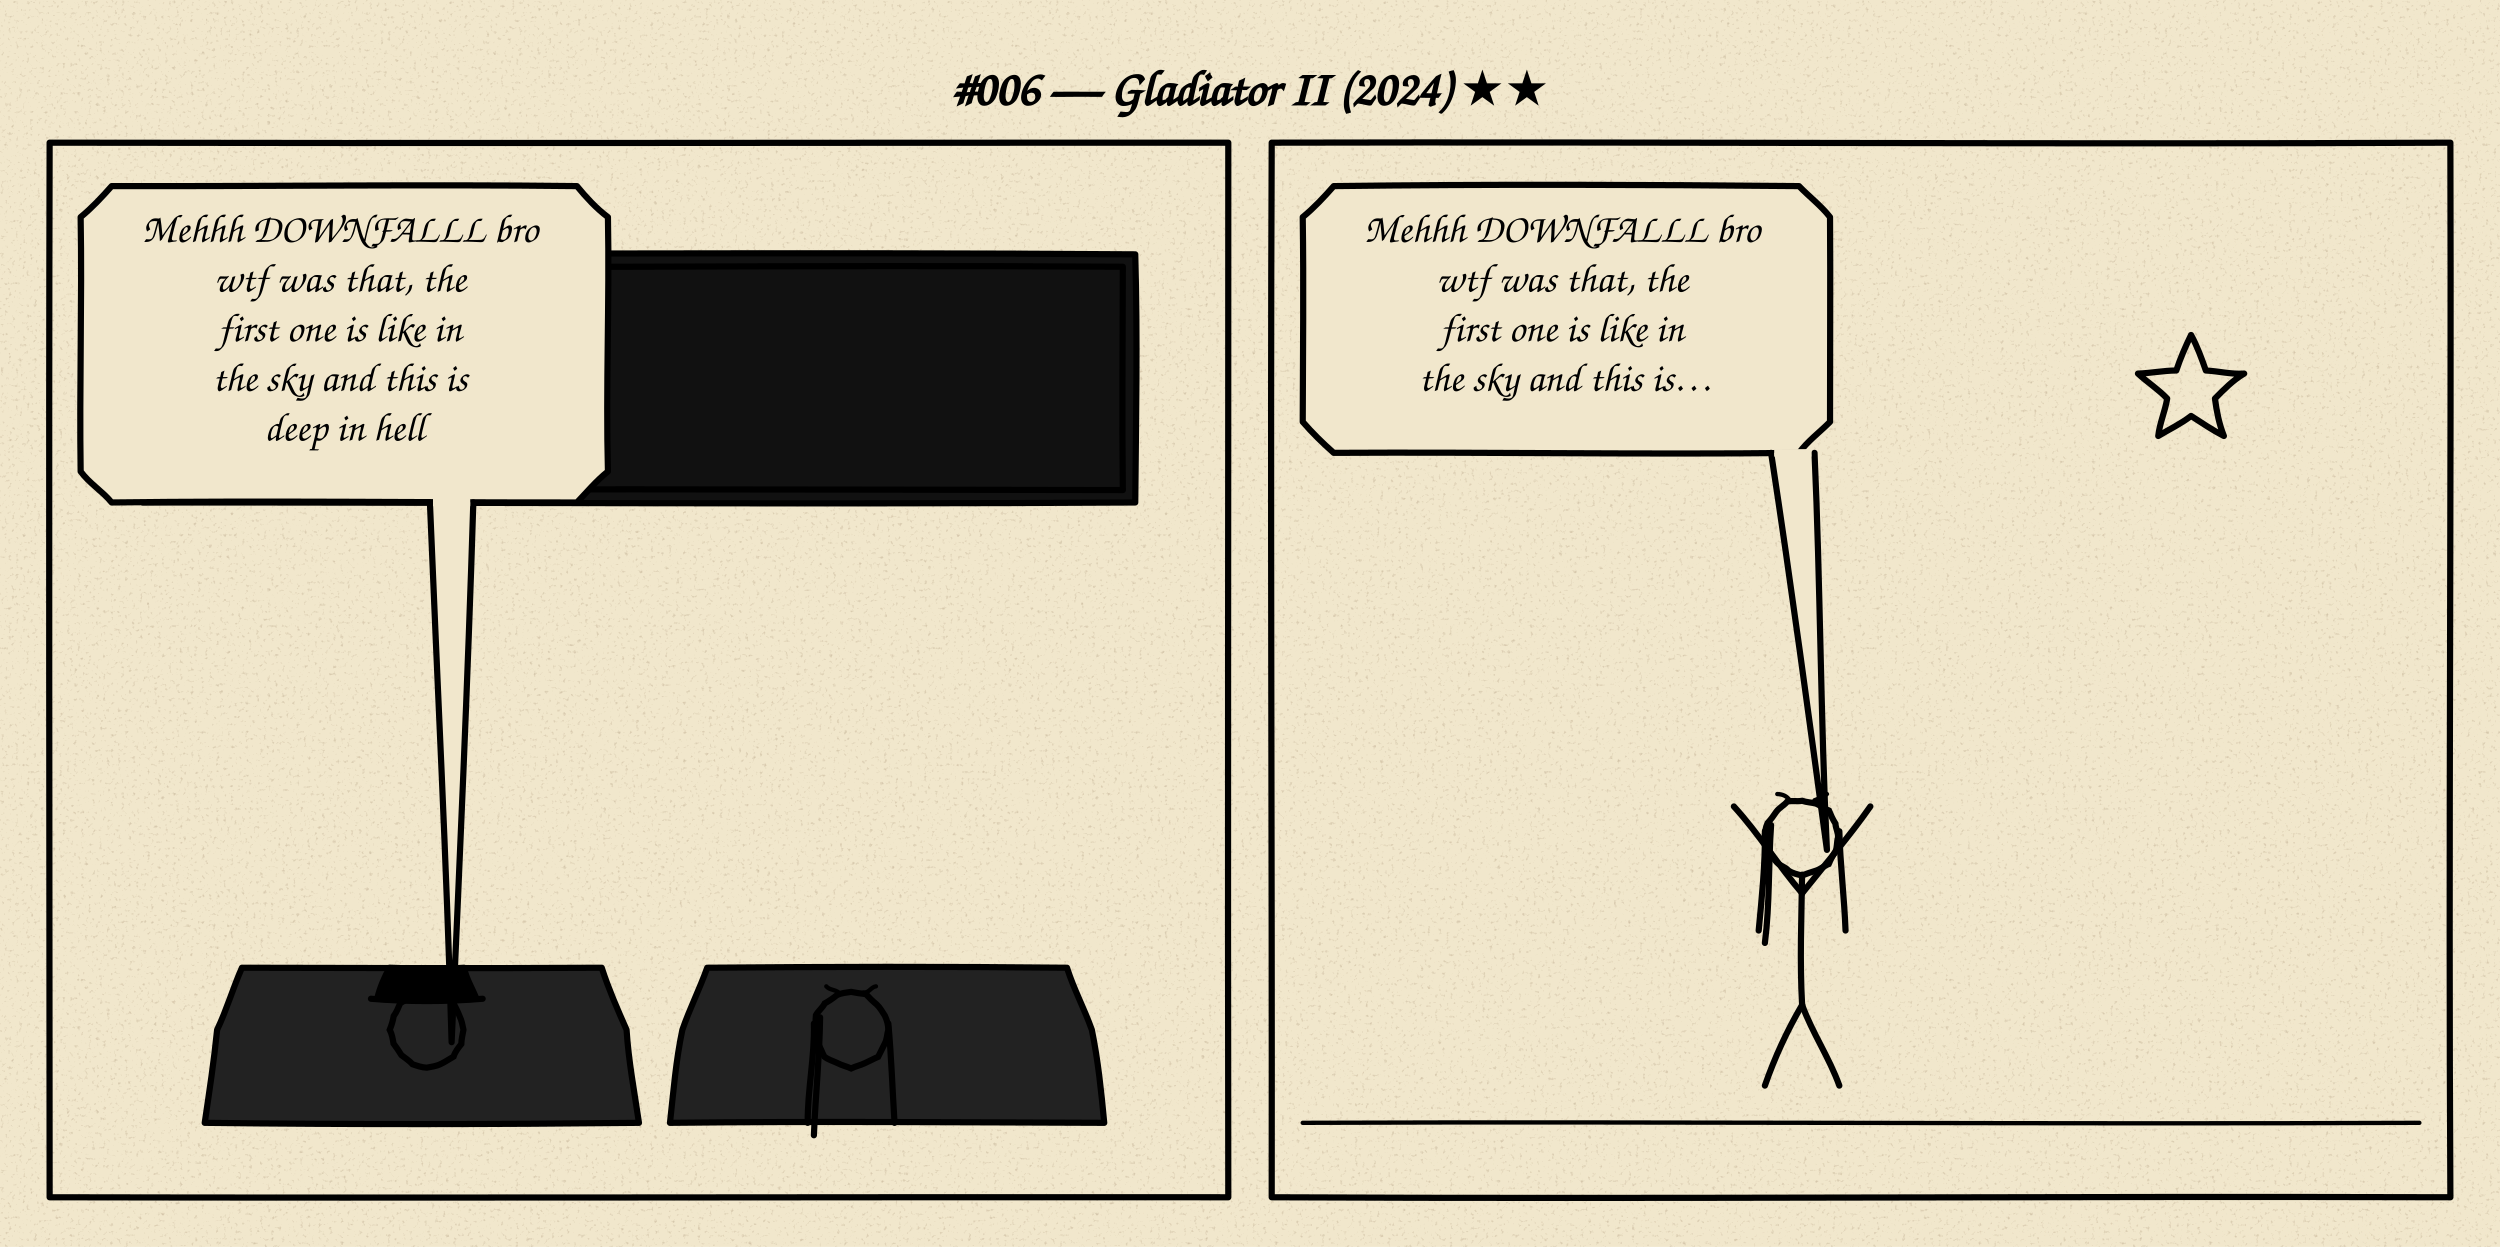
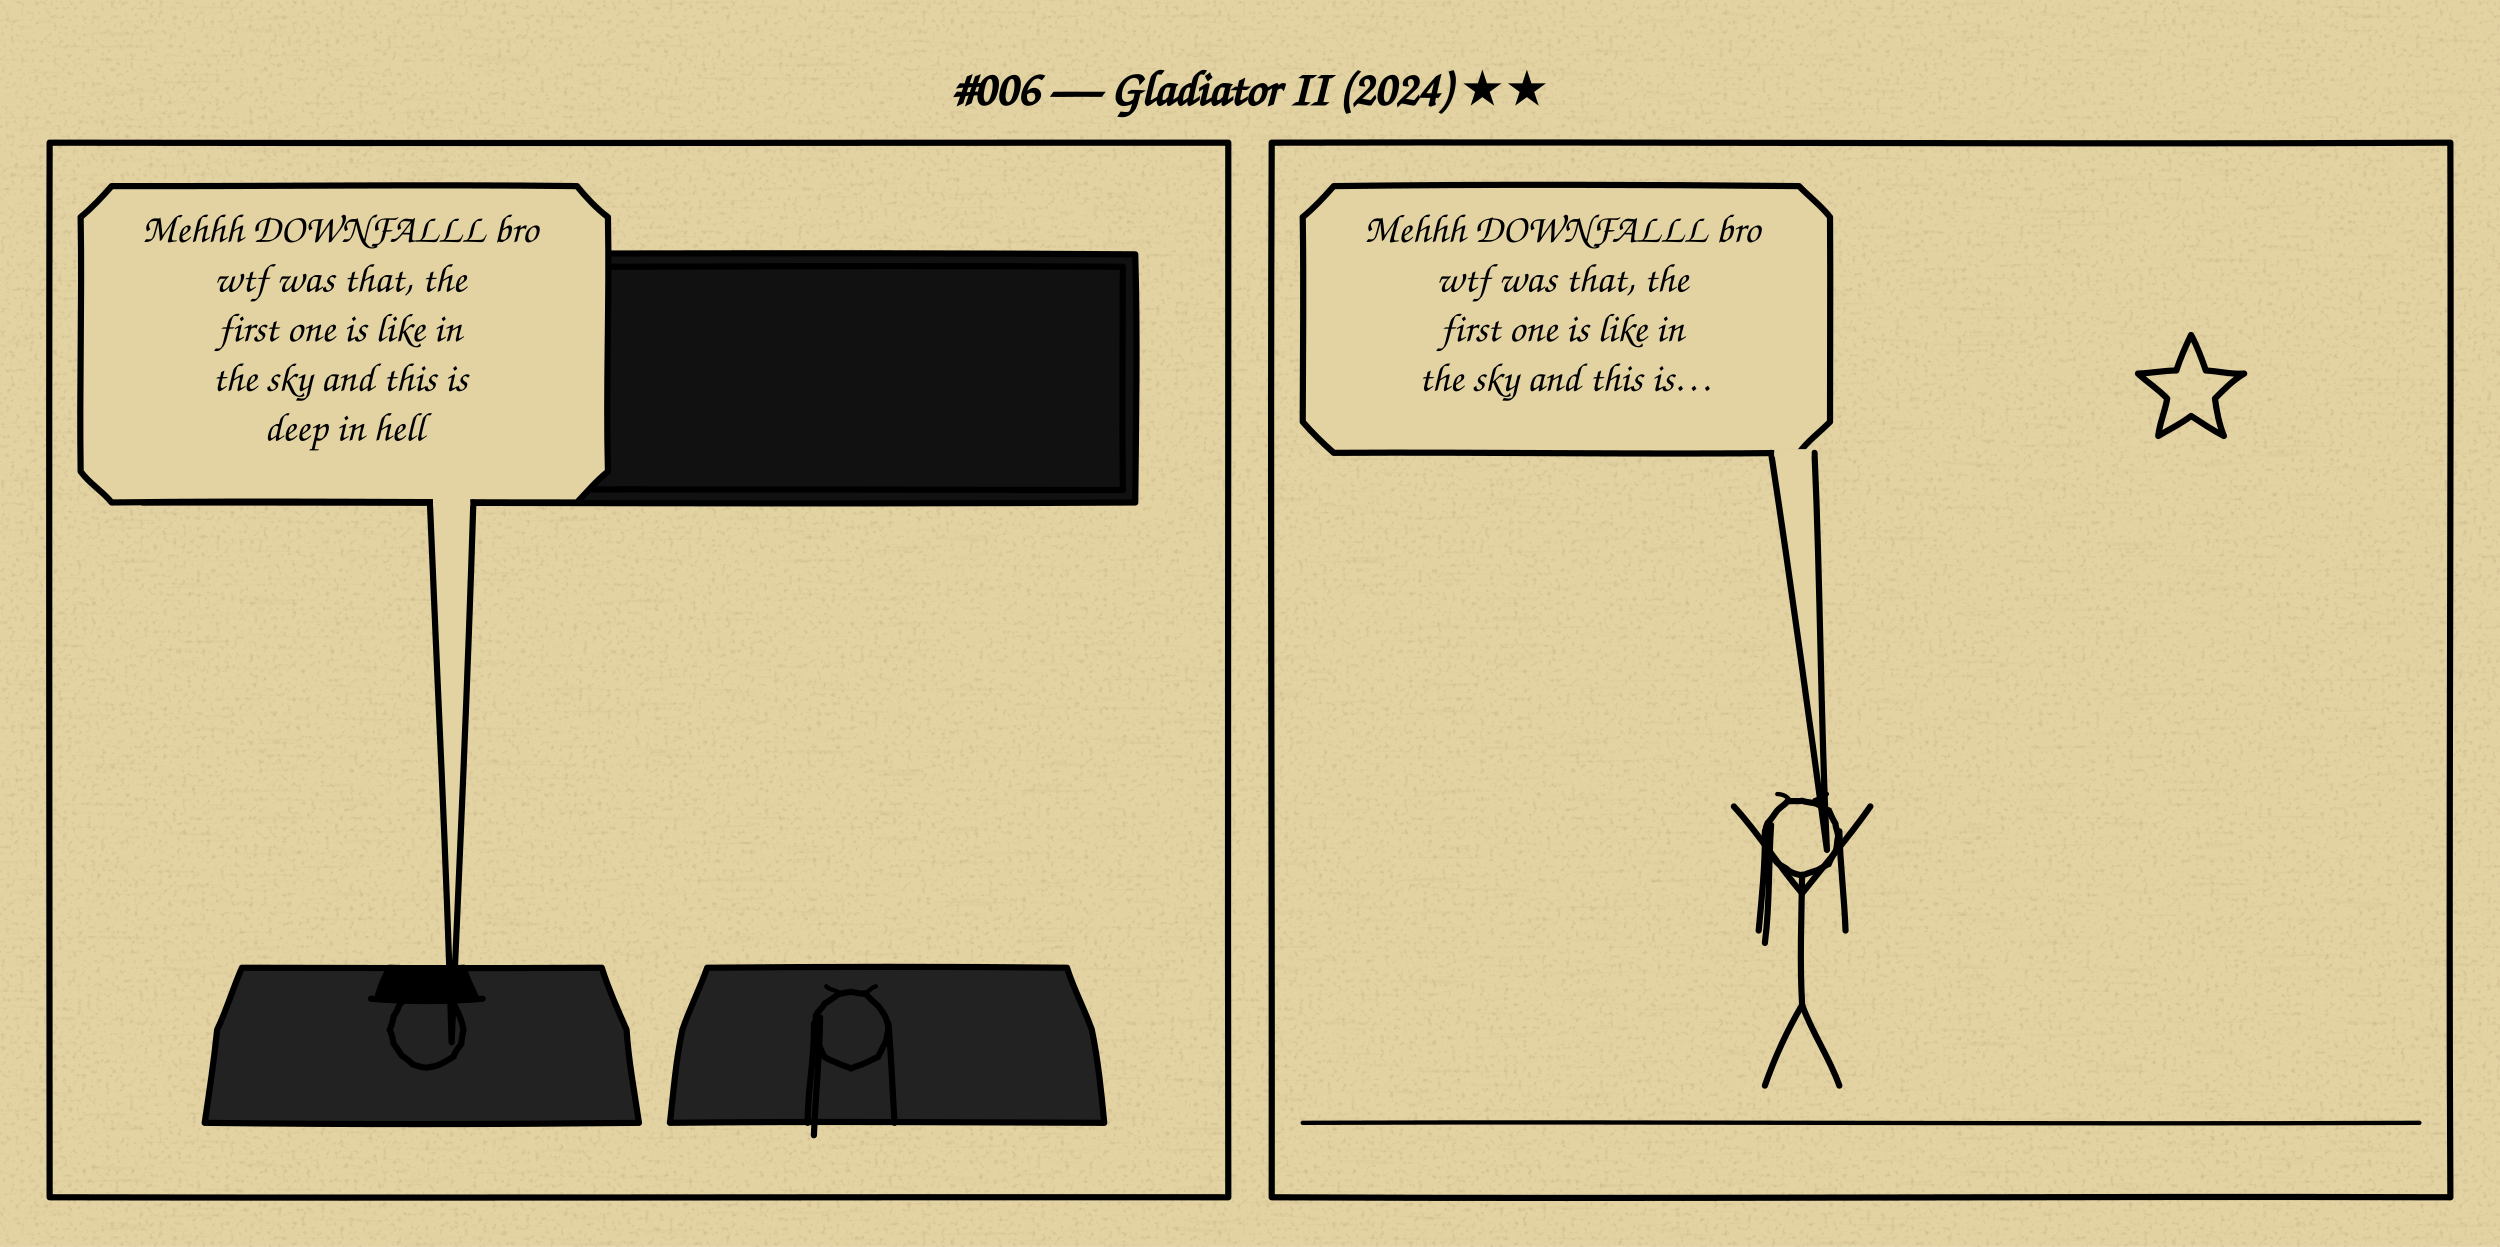
<svg xmlns="http://www.w3.org/2000/svg" viewBox="0 0 806 402" width="806" height="402" role="img" aria-label="#006 — Gladiator II (2024)">
  <defs>
+     <filter id="fibers" x="0%" y="0%" width="100%" height="100%">
+       <feTurbulence type="fractalNoise" baseFrequency="0.04 0.7" numOctaves="2" stitchTiles="stitch" seed="8" />
+       <feColorMatrix values="0 0 0 0 0.38  0 0 0 0 0.26  0 0 0 0 0.13  0 0 0 -0.7 0.28" />
+     </filter>
    <filter id="grain" x="0%" y="0%" width="100%" height="100%">
-       <feTurbulence type="fractalNoise" baseFrequency="0.85" numOctaves="2" stitchTiles="stitch" seed="7" />
-       <feColorMatrix values="0 0 0 0 0.32  0 0 0 0 0.22  0 0 0 0 0.13  0 0 0 -1.4 0.55" />
+       <feTurbulence type="fractalNoise" baseFrequency="0.65" numOctaves="3" stitchTiles="stitch" seed="7" />
+       <feColorMatrix values="0 0 0 0 0.42  0 0 0 0 0.30  0 0 0 0 0.16  0 0 0 -1.1 0.5" />
    </filter>
  </defs>
-   <rect width="100%" height="100%" fill="#f1e7cc" />
-   <rect width="100%" height="100%" filter="url(#grain)" opacity="0.75" />
+   <rect width="100%" height="100%" fill="#e3d3a2" />
+   <rect width="100%" height="100%" filter="url(#fibers)" opacity="0.55" />
+   <rect width="100%" height="100%" filter="url(#grain)" opacity="0.85" />
  <text x="403.0" y="34" text-anchor="middle" font-family="Comic Neue, Comic Sans MS, cursive" font-size="16" font-weight="700" fill="black">#006 — Gladiator II (2024) ★★</text>
  <g class="panel">
    <path d="M 16.00 46.00 C 142.67 46.26, 269.33 45.97, 396.00 46.00 C 396.03 159.33, 395.79 272.67, 396.00 386.00 C 269.33 385.87, 142.67 386.30, 16.00 386.00 C 15.96 272.67, 15.69 159.33, 16.00 46.00" fill="none" stroke="black" stroke-width="2.0" stroke-linecap="round" stroke-linejoin="round" />
    <path d="M 46.00 82.00 C 152.67 82.04, 259.33 81.21, 366.00 82.00 C 366.76 108.67, 366.26 135.33, 366.00 162.00 C 259.33 162.67, 152.67 161.95, 46.00 162.00 C 46.54 135.33, 45.94 108.67, 46.00 82.00" fill="#111" stroke="black" stroke-width="2.0" stroke-linecap="round" stroke-linejoin="round" />
    <path d="M 50.00 86.00 C 154.00 86.69, 258.00 85.28, 362.00 86.00 C 361.98 110.00, 361.70 134.00, 362.00 158.00 C 258.00 157.81, 154.00 157.55, 50.00 158.00 C 50.70 134.00, 50.22 110.00, 50.00 86.00" fill="none" stroke="black" stroke-width="2.0" stroke-linecap="round" stroke-linejoin="round" />
    <path d="M 66.00 362.00 C 112.67 362.57, 159.33 362.51, 206.00 362.00 C 204.53 352.02, 202.65 342.09, 202.00 332.00 C 199.09 325.43, 196.20 318.86, 194.00 312.00 C 155.33 312.22, 116.67 312.10, 78.00 312.00 C 75.09 318.57, 73.11 325.51, 70.00 332.00 C 69.00 342.04, 67.48 352.02, 66.00 362.00" fill="#222" stroke="black" stroke-width="2.0" stroke-linecap="round" stroke-linejoin="round" />
    <path d="M 216.00 362.00 C 262.67 361.47, 309.33 361.84, 356.00 362.00 C 355.06 351.95, 354.03 341.91, 352.00 332.00 C 349.60 325.23, 346.17 318.87, 344.00 312.00 C 305.33 311.58, 266.67 311.66, 228.00 312.00 C 225.60 318.77, 222.35 325.21, 220.00 332.00 C 217.90 341.90, 217.12 351.97, 216.00 362.00" fill="#222" stroke="black" stroke-width="2.0" stroke-linecap="round" stroke-linejoin="round" />
    <path d="M 149.42 332.00 C 149.14 333.53, 148.77 335.04, 148.72 336.61 C 147.73 337.85, 146.74 339.09, 146.24 340.64 C 144.88 341.42, 143.59 342.33, 142.15 343.00 C 140.73 343.76, 139.14 343.90, 137.60 344.22 C 135.99 344.16, 134.50 343.62, 133.00 343.11 C 131.96 341.95, 130.63 341.13, 129.42 340.18 C 128.63 338.90, 127.78 337.65, 126.87 336.44 C 126.62 334.92, 126.36 333.40, 125.65 332.00 C 126.22 330.57, 126.68 329.10, 126.93 327.58 C 127.86 326.31, 128.41 324.85, 129.03 323.43 C 130.44 322.73, 131.53 321.51, 133.02 320.94 C 134.57 320.84, 136.02 320.09, 137.60 320.16 C 139.12 320.59, 140.68 320.69, 142.25 320.79 C 143.56 321.66, 144.87 322.54, 146.20 323.40 C 146.88 324.80, 147.62 326.16, 148.17 327.62 C 148.85 329.01, 149.12 330.51, 149.42 332.00" fill="none" stroke="black" stroke-width="2.0" stroke-linecap="round" />
    <path d="M 286.40 332.00 C 285.95 333.48, 286.00 335.09, 285.23 336.48 C 284.55 337.91, 283.84 339.32, 283.12 340.72 C 281.66 341.33, 280.30 342.12, 278.85 342.75 C 277.42 343.44, 275.84 343.77, 274.40 344.46 C 272.95 343.81, 271.37 343.47, 269.96 342.72 C 268.55 342.05, 267.01 341.64, 265.75 340.65 C 264.98 339.29, 264.59 337.73, 263.62 336.46 C 263.19 335.00, 263.25 333.45, 262.76 332.00 C 263.17 330.45, 262.82 328.86, 263.04 327.30 C 263.82 325.90, 265.17 324.93, 265.90 323.50 C 267.27 322.74, 268.57 321.85, 269.78 320.86 C 271.23 320.11, 272.84 320.03, 274.40 319.78 C 275.97 320.11, 277.57 320.32, 279.16 320.50 C 280.23 321.68, 281.37 322.79, 282.60 323.80 C 283.75 324.85, 284.45 326.22, 285.30 327.49 C 285.96 328.92, 286.37 330.41, 286.40 332.00" fill="none" stroke="black" stroke-width="2.0" stroke-linecap="round" />
    <path d="M 121.60 322.00 C 132.27 322.74, 142.93 322.62, 153.60 322.00 C 152.30 318.65, 150.33 315.57, 149.60 312.00 C 141.60 312.55, 133.60 312.33, 125.60 312.00 C 123.86 315.17, 122.44 318.47, 121.60 322.00" fill="black" stroke="black" stroke-width="2.0" stroke-linecap="round" stroke-linejoin="round" />
    <path d="M 119.60 322.00 C 131.60 322.99, 143.60 322.99, 155.60 322.00" fill="none" stroke="black" stroke-width="2.0" stroke-linecap="round" />
    <path d="M 262.40 330.00 C 262.67 340.73, 260.33 351.29, 260.40 362.00" fill="none" stroke="black" stroke-width="2.0" stroke-linecap="round" />
    <path d="M 264.40 328.00 C 264.23 340.69, 262.92 353.33, 262.40 366.00" fill="none" stroke="black" stroke-width="2.0" stroke-linecap="round" />
    <path d="M 286.40 330.00 C 287.38 340.65, 287.72 351.33, 288.40 362.00" fill="none" stroke="black" stroke-width="2.0" stroke-linecap="round" />
    <path d="M 270.40 320.00 C 269.24 318.99, 267.45 319.24, 266.40 318.00" fill="none" stroke="black" stroke-width="1.4" stroke-linecap="round" />
    <path d="M 278.40 320.00 C 280.16 320.19, 280.83 318.19, 282.40 318.00" fill="none" stroke="black" stroke-width="1.4" stroke-linecap="round" />
-     <path d="M 36.00 60.00 C 86.00 60.12, 136.00 59.39, 186.00 60.00 C 189.01 63.66, 192.19 67.14, 196.00 70.00 C 196.53 97.33, 195.29 124.67, 196.00 152.00 C 192.28 154.95, 189.26 158.59, 186.00 162.00 C 136.00 162.05, 86.00 161.35, 36.00 162.00 C 33.00 158.33, 28.81 155.85, 26.00 152.00 C 25.59 124.67, 26.48 97.33, 26.00 70.00 C 29.66 66.99, 32.87 63.54, 36.00 60.00" fill="#f1e7cc" stroke="black" stroke-width="2.0" stroke-linecap="round" stroke-linejoin="round" />
-     <path d="M 138.60 162.00 C 140.96 220.00, 143.99 277.97, 145.60 336.00 C 148.18 278.01, 150.81 220.02, 152.60 162.00" fill="#f1e7cc" stroke="black" stroke-width="2.0" stroke-linecap="round" stroke-linejoin="round" />
-     <line x1="139.6" y1="162" x2="151.6" y2="162" stroke="#f1e7cc" stroke-width="2.4" />
+     <path d="M 36.00 60.00 C 86.00 60.12, 136.00 59.39, 186.00 60.00 C 189.01 63.66, 192.19 67.14, 196.00 70.00 C 196.53 97.33, 195.29 124.67, 196.00 152.00 C 192.28 154.95, 189.26 158.59, 186.00 162.00 C 136.00 162.05, 86.00 161.35, 36.00 162.00 C 33.00 158.33, 28.81 155.85, 26.00 152.00 C 25.59 124.67, 26.48 97.33, 26.00 70.00 C 29.66 66.99, 32.87 63.54, 36.00 60.00" fill="#e3d3a2" stroke="black" stroke-width="2.0" stroke-linecap="round" stroke-linejoin="round" />
+     <path d="M 138.60 162.00 C 140.96 220.00, 143.99 277.97, 145.60 336.00 C 148.18 278.01, 150.81 220.02, 152.60 162.00" fill="#e3d3a2" stroke="black" stroke-width="2.0" stroke-linecap="round" stroke-linejoin="round" />
+     <line x1="139.6" y1="162" x2="151.6" y2="162" stroke="#e3d3a2" stroke-width="2.4" />
    <text x="111.0" y="78.0" text-anchor="middle" font-family="Comic Neue, Comic Sans MS, cursive" font-size="13" fill="black">
      <tspan x="111.0" dy="0">Mehhh DOWNFALLL bro</tspan>
      <tspan x="111.0" dy="16">wtf was that, the</tspan>
      <tspan x="111.0" dy="16">first one is like in</tspan>
      <tspan x="111.0" dy="16">the sky and this is</tspan>
      <tspan x="111.0" dy="16">deep in hell</tspan>
    </text>
  </g>
  <g class="panel">
    <path d="M 410.00 46.00 C 536.67 45.67, 663.33 46.61, 790.00 46.00 C 790.35 159.33, 789.36 272.67, 790.00 386.00 C 663.33 385.58, 536.67 386.65, 410.00 386.00 C 410.15 272.67, 409.48 159.33, 410.00 46.00" fill="none" stroke="black" stroke-width="2.0" stroke-linecap="round" stroke-linejoin="round" />
    <path d="M 420.00 362.00 C 540.00 361.52, 660.00 362.53, 780.00 362.00" fill="none" stroke="black" stroke-width="1.4" stroke-linecap="round" />
    <path d="M 706.40 108.00 C 708.39 111.65, 709.80 115.54, 711.16 119.45 C 715.29 119.66, 719.35 120.73, 723.52 120.44 C 719.91 122.58, 717.01 125.54, 714.10 128.50 C 714.64 132.62, 715.43 136.68, 716.98 140.56 C 713.29 138.68, 709.88 136.33, 706.40 134.10 C 703.12 136.66, 699.35 138.41, 695.82 140.56 C 696.27 136.42, 698.03 132.59, 698.70 128.50 C 695.84 125.49, 692.31 123.25, 689.28 120.44 C 693.42 120.32, 697.49 119.46, 701.64 119.45 C 702.94 115.51, 704.59 111.72, 706.40 108.00" fill="none" stroke="black" stroke-width="2.0" stroke-linecap="round" stroke-linejoin="round" />
    <path d="M 493.60 94.00 C 494.28 96.70, 496.45 98.78, 496.77 101.63 C 499.46 102.64, 502.22 102.71, 505.01 102.29 C 502.73 103.86, 500.84 105.90, 498.74 107.67 C 499.01 110.44, 499.40 113.18, 500.65 115.71 C 498.02 114.73, 496.02 112.72, 493.60 111.40 C 491.09 112.58, 488.65 113.86, 486.55 115.71 C 486.51 112.87, 487.61 110.30, 488.46 107.67 C 486.04 106.26, 484.71 103.59, 482.19 102.29 C 484.95 102.32, 487.73 102.42, 490.43 101.63 C 491.79 99.22, 492.48 96.52, 493.60 94.00" fill="none" stroke="black" stroke-width="2.0" stroke-linecap="round" stroke-linejoin="round" />
    <path d="M 592.58 270.00 C 592.12 271.45, 592.38 273.04, 591.76 274.45 C 590.91 275.76, 590.17 277.13, 589.57 278.57 C 588.11 279.12, 586.94 280.24, 585.44 280.71 C 583.93 281.16, 582.46 281.69, 581.00 282.25 C 579.46 281.91, 577.92 281.56, 576.59 280.66 C 575.58 279.48, 573.95 279.20, 572.91 278.09 C 571.81 277.03, 571.20 275.66, 570.45 274.37 C 570.30 272.80, 569.60 271.42, 568.99 270.00 C 568.99 268.41, 569.18 266.85, 569.85 265.38 C 570.90 264.23, 571.84 262.99, 572.69 261.69 C 573.66 260.38, 575.18 259.67, 576.21 258.43 C 577.79 258.08, 579.41 258.47, 581.00 258.18 C 582.47 258.67, 584.03 258.70, 585.52 259.09 C 586.96 259.72, 588.16 260.80, 589.66 261.34 C 590.25 262.80, 590.92 264.21, 591.75 265.55 C 591.83 267.07, 592.69 268.44, 592.58 270.00" fill="none" stroke="black" stroke-width="2.0" stroke-linecap="round" />
    <path d="M 569.00 268.00 C 569.14 278.72, 568.00 289.35, 567.00 300.00" fill="none" stroke="black" stroke-width="2.0" stroke-linecap="round" />
    <path d="M 571.00 266.00 C 570.10 278.65, 570.62 291.38, 569.00 304.00" fill="none" stroke="black" stroke-width="2.0" stroke-linecap="round" />
    <path d="M 593.00 268.00 C 593.28 278.69, 594.60 289.32, 595.00 300.00" fill="none" stroke="black" stroke-width="2.0" stroke-linecap="round" />
    <path d="M 577.00 258.00 C 576.04 256.59, 574.64 256.05, 573.00 256.00" fill="none" stroke="black" stroke-width="1.4" stroke-linecap="round" />
    <path d="M 585.00 258.00 C 586.40 257.48, 587.78 256.89, 589.00 256.00" fill="none" stroke="black" stroke-width="1.4" stroke-linecap="round" />
    <path d="M 581.00 282.00 C 580.79 296.00, 580.21 310.00, 581.00 324.00" fill="none" stroke="black" stroke-width="2.0" stroke-linecap="round" />
    <path d="M 581.00 288.00 C 573.26 278.98, 567.03 268.78, 559.00 260.00" fill="none" stroke="black" stroke-width="2.0" stroke-linecap="round" />
    <path d="M 581.00 288.00 C 588.37 278.70, 596.19 269.74, 603.00 260.00" fill="none" stroke="black" stroke-width="2.0" stroke-linecap="round" />
    <path d="M 581.00 324.00 C 576.14 332.27, 572.16 340.95, 569.00 350.00" fill="none" stroke="black" stroke-width="2.0" stroke-linecap="round" />
    <path d="M 581.00 324.00 C 584.28 333.00, 589.76 340.98, 593.00 350.00" fill="none" stroke="black" stroke-width="2.0" stroke-linecap="round" />
-     <path d="M 430.00 60.00 C 480.00 59.36, 530.00 59.52, 580.00 60.00 C 583.26 63.40, 587.08 66.26, 590.00 70.00 C 590.16 92.00, 589.97 114.00, 590.00 136.00 C 586.68 139.35, 582.83 142.16, 580.00 146.00 C 530.00 146.61, 480.00 145.69, 430.00 146.00 C 426.46 142.87, 423.09 139.58, 420.00 136.00 C 420.06 114.00, 420.33 92.00, 420.00 70.00 C 423.67 67.00, 426.87 63.54, 430.00 60.00" fill="#f1e7cc" stroke="black" stroke-width="2.0" stroke-linecap="round" stroke-linejoin="round" />
-     <path d="M 571.00 146.00 C 577.50 188.60, 583.21 231.30, 589.00 274.00 C 586.95 231.36, 586.91 188.65, 585.00 146.00" fill="#f1e7cc" stroke="black" stroke-width="2.0" stroke-linecap="round" stroke-linejoin="round" />
-     <line x1="572" y1="146" x2="584" y2="146" stroke="#f1e7cc" stroke-width="2.4" />
+     <path d="M 430.00 60.00 C 480.00 59.36, 530.00 59.52, 580.00 60.00 C 583.26 63.40, 587.08 66.26, 590.00 70.00 C 590.16 92.00, 589.97 114.00, 590.00 136.00 C 586.68 139.35, 582.83 142.16, 580.00 146.00 C 530.00 146.61, 480.00 145.69, 430.00 146.00 C 426.46 142.87, 423.09 139.58, 420.00 136.00 C 420.06 114.00, 420.33 92.00, 420.00 70.00 C 423.67 67.00, 426.87 63.54, 430.00 60.00" fill="#e3d3a2" stroke="black" stroke-width="2.0" stroke-linecap="round" stroke-linejoin="round" />
+     <path d="M 571.00 146.00 C 577.50 188.60, 583.21 231.30, 589.00 274.00 C 586.95 231.36, 586.91 188.65, 585.00 146.00" fill="#e3d3a2" stroke="black" stroke-width="2.0" stroke-linecap="round" stroke-linejoin="round" />
+     <line x1="572" y1="146" x2="584" y2="146" stroke="#e3d3a2" stroke-width="2.4" />
    <text x="505.0" y="78.0" text-anchor="middle" font-family="Comic Neue, Comic Sans MS, cursive" font-size="13" fill="black">
      <tspan x="505.0" dy="0">Mehhh DOWNFALLL bro</tspan>
      <tspan x="505.0" dy="16">wtf was that, the</tspan>
      <tspan x="505.0" dy="16">first one is like in</tspan>
      <tspan x="505.0" dy="16">the sky and this is…</tspan>
    </text>
  </g>
</svg>
